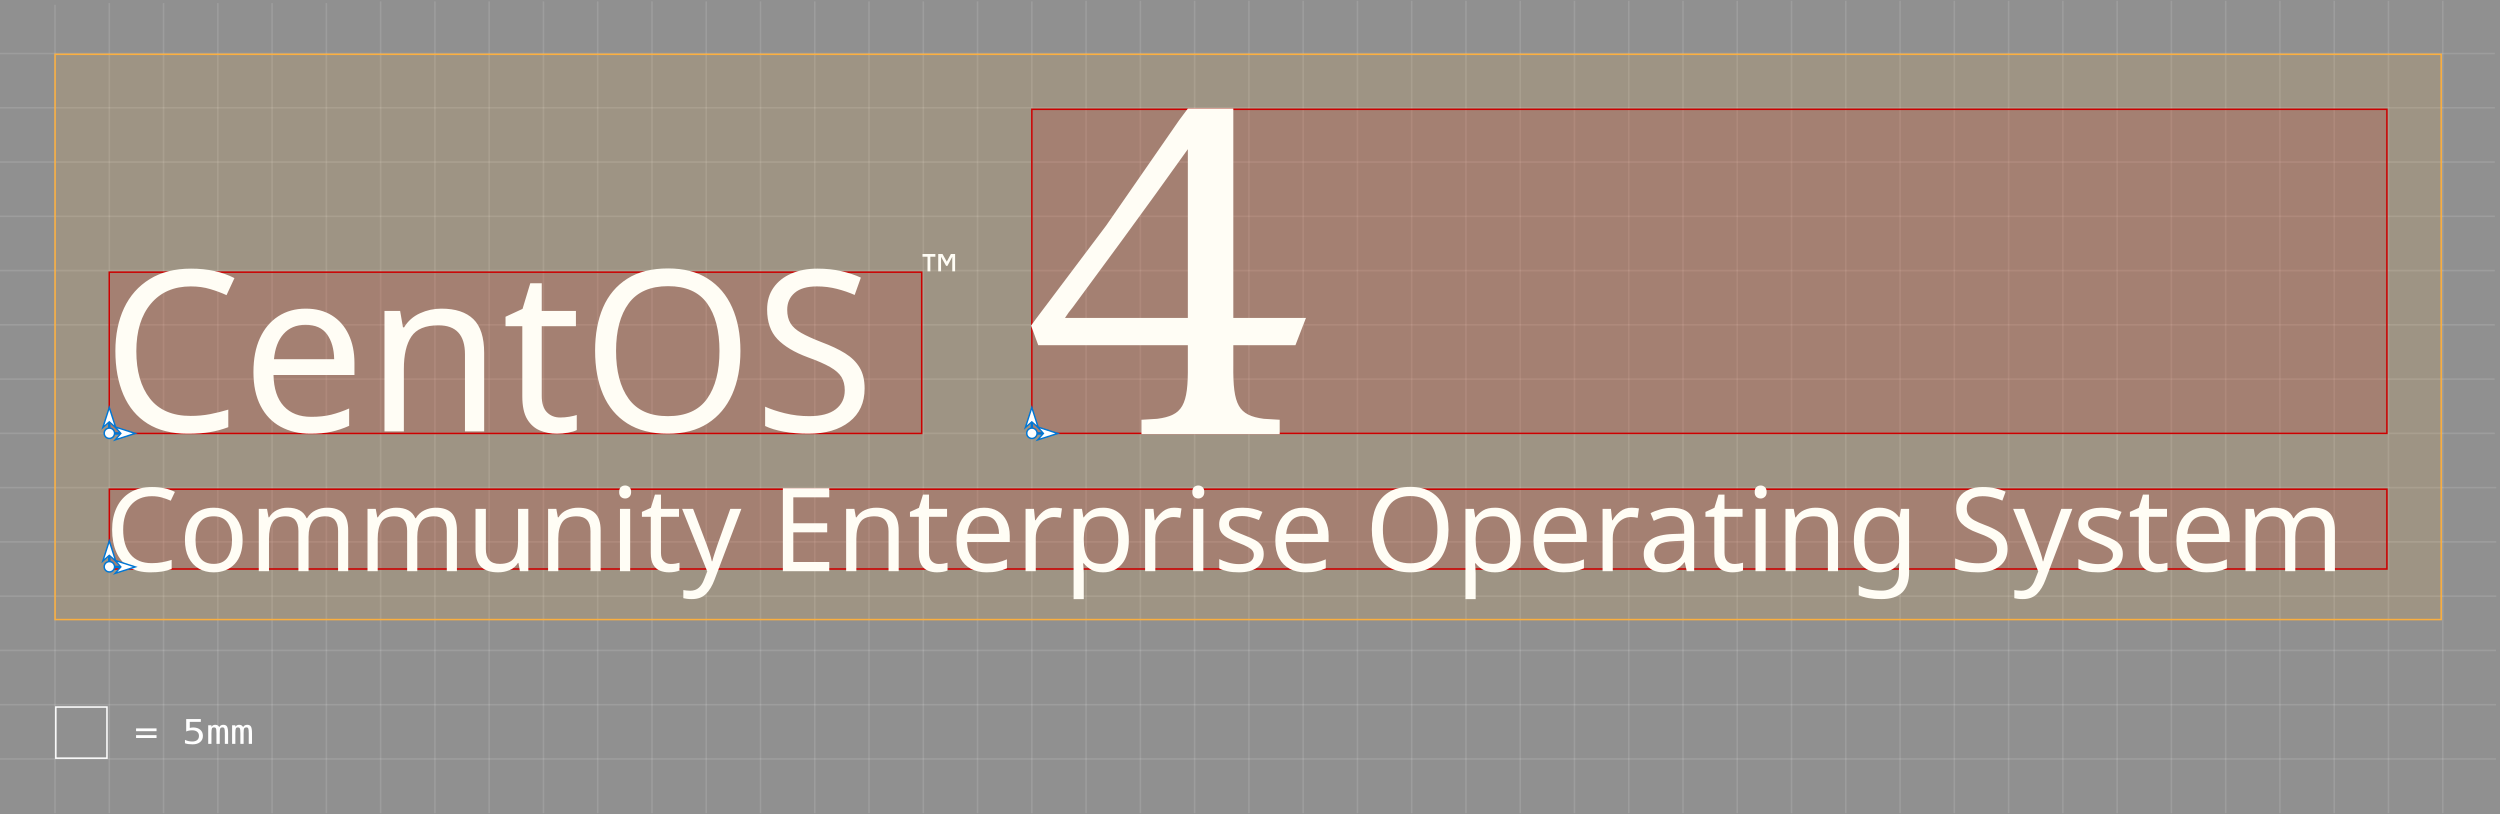
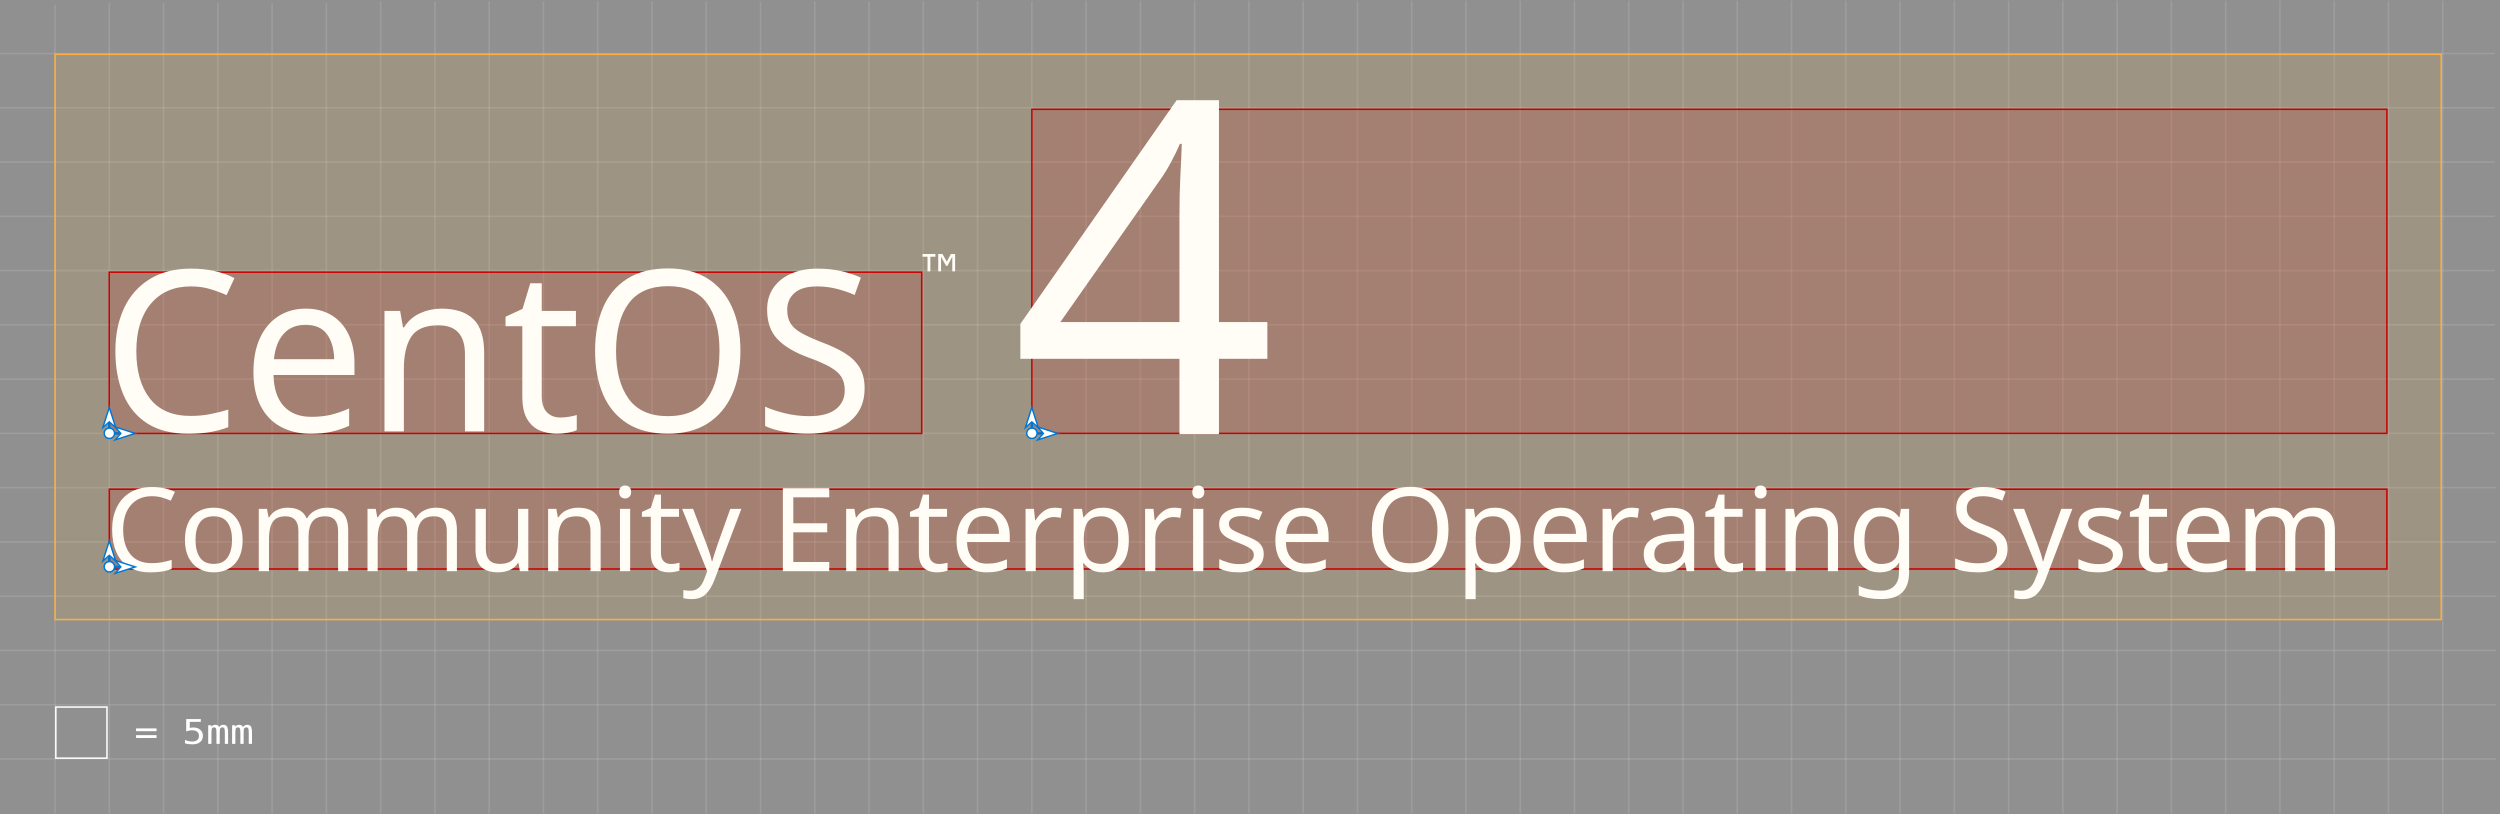
<svg xmlns="http://www.w3.org/2000/svg" xmlns:xlink="http://www.w3.org/1999/xlink" width="816.188" height="265.748" id="svg3106" version="1.0">
-   <defs id="defs3108">
-     <clipPath clipPathUnits="userSpaceOnUse" id="clipPath4429">
-       <g transform="matrix(0.9947658,0,0,1,1.786099,0)" id="g4431">
-         <path style="fill:#eea623;fill-opacity:1;fill-rule:evenodd;stroke:none;stroke-width:30;stroke-linecap:round;stroke-linejoin:round;marker:none;marker-start:none;marker-mid:none;marker-end:none;stroke-miterlimit:4;stroke-dasharray:none;stroke-dashoffset:0;stroke-opacity:1;visibility:visible;display:inline;overflow:visible" d="M 322.541,2800.938 L 318.106,2806.667 L 313.671,2800.938 L 313.671,2757.795 L 294.732,2757.795 L 318.106,2732.258 L 341.238,2757.795 L 322.541,2757.795 L 322.541,2800.938 z" id="path4433" />
-       </g>
-     </clipPath>
-   </defs>
+   <defs id="defs3108" />
  <g id="layer1" transform="translate(-0.2825948,-822.0471)">
    <rect style="fill:#8c8c8c;fill-opacity:0.955;stroke:none;stroke-width:1;stroke-linecap:round;stroke-linejoin:miter;stroke-miterlimit:4;stroke-dasharray:none;stroke-dashoffset:0;stroke-opacity:0.089;display:inline" id="CENTOSARTWORK" width="816.188" height="265.748" x="0.283" y="822.047" clip-path="none" />
    <g id="g5132" style="stroke:#ffffff;stroke-width:0.5;stroke-miterlimit:4;stroke-dasharray:none;stroke-opacity:0.118">
      <path id="path3685" d="M 18.249,823.619 L 18.249,1087.545" style="fill:none;fill-rule:evenodd;stroke:#ffffff;stroke-width:0.5;stroke-linecap:butt;stroke-linejoin:miter;stroke-miterlimit:4;stroke-dasharray:none;stroke-opacity:0.118;display:inline" />
      <path style="fill:none;fill-rule:evenodd;stroke:#ffffff;stroke-width:0.5;stroke-linecap:butt;stroke-linejoin:miter;stroke-miterlimit:4;stroke-dasharray:none;stroke-opacity:0.118;display:inline" d="M 35.965,823.06 L 35.965,1087.545" id="path3687" />
      <path id="path3689" d="M 53.682,823.06 L 53.682,1087.545" style="fill:none;fill-rule:evenodd;stroke:#ffffff;stroke-width:0.5;stroke-linecap:butt;stroke-linejoin:miter;stroke-miterlimit:4;stroke-dasharray:none;stroke-opacity:0.118;display:inline" />
      <path style="fill:none;fill-rule:evenodd;stroke:#ffffff;stroke-width:0.5;stroke-linecap:butt;stroke-linejoin:miter;stroke-miterlimit:4;stroke-dasharray:none;stroke-opacity:0.118;display:inline" d="M 71.399,823.06 L 71.399,1087.545" id="path3691" />
      <path id="path3693" d="M 89.115,823.06 L 89.115,1087.545" style="fill:none;fill-rule:evenodd;stroke:#ffffff;stroke-width:0.5;stroke-linecap:butt;stroke-linejoin:miter;stroke-miterlimit:4;stroke-dasharray:none;stroke-opacity:0.118;display:inline" />
      <path style="fill:none;fill-rule:evenodd;stroke:#ffffff;stroke-width:0.5;stroke-linecap:butt;stroke-linejoin:miter;stroke-miterlimit:4;stroke-dasharray:none;stroke-opacity:0.118;display:inline" d="M 106.832,823.06 L 106.832,1087.545" id="path3695" />
      <path id="path3697" d="M 124.548,822.502 L 124.548,1087.545" style="fill:none;fill-rule:evenodd;stroke:#ffffff;stroke-width:0.5;stroke-linecap:butt;stroke-linejoin:miter;stroke-miterlimit:4;stroke-dasharray:none;stroke-opacity:0.118;display:inline" />
      <path style="fill:none;fill-rule:evenodd;stroke:#ffffff;stroke-width:0.5;stroke-linecap:butt;stroke-linejoin:miter;stroke-miterlimit:4;stroke-dasharray:none;stroke-opacity:0.118;display:inline" d="M 142.265,822.502 L 142.265,1087.545" id="path3699" />
      <path id="path3701" d="M 159.981,822.502 L 159.981,1087.545" style="fill:none;fill-rule:evenodd;stroke:#ffffff;stroke-width:0.5;stroke-linecap:butt;stroke-linejoin:miter;stroke-miterlimit:4;stroke-dasharray:none;stroke-opacity:0.118;display:inline" />
      <path style="fill:none;fill-rule:evenodd;stroke:#ffffff;stroke-width:0.5;stroke-linecap:butt;stroke-linejoin:miter;stroke-miterlimit:4;stroke-dasharray:none;stroke-opacity:0.118;display:inline" d="M 177.698,822.502 L 177.698,1087.545" id="path3703" />
      <path id="path3705" d="M 195.414,822.502 L 195.414,1087.545" style="fill:none;fill-rule:evenodd;stroke:#ffffff;stroke-width:0.5;stroke-linecap:butt;stroke-linejoin:miter;stroke-miterlimit:4;stroke-dasharray:none;stroke-opacity:0.118;display:inline" />
      <path style="fill:none;fill-rule:evenodd;stroke:#ffffff;stroke-width:0.5;stroke-linecap:butt;stroke-linejoin:miter;stroke-miterlimit:4;stroke-dasharray:none;stroke-opacity:0.118;display:inline" d="M 213.131,822.502 L 213.131,1087.545" id="path3707" />
      <path id="path3709" d="M 230.847,822.502 L 230.847,1087.545" style="fill:none;fill-rule:evenodd;stroke:#ffffff;stroke-width:0.5;stroke-linecap:butt;stroke-linejoin:miter;stroke-miterlimit:4;stroke-dasharray:none;stroke-opacity:0.118;display:inline" />
      <path style="fill:none;fill-rule:evenodd;stroke:#ffffff;stroke-width:0.5;stroke-linecap:butt;stroke-linejoin:miter;stroke-miterlimit:4;stroke-dasharray:none;stroke-opacity:0.118;display:inline" d="M 283.997,822.502 L 283.997,1087.545" id="path3711" />
      <path id="path3713" d="M 266.281,822.502 L 266.281,1087.545" style="fill:none;fill-rule:evenodd;stroke:#ffffff;stroke-width:0.5;stroke-linecap:butt;stroke-linejoin:miter;stroke-miterlimit:4;stroke-dasharray:none;stroke-opacity:0.118;display:inline" />
      <path id="path3717" d="M 0.538,1034.391 L 814.913,1034.391" style="fill:none;fill-rule:evenodd;stroke:#ffffff;stroke-width:0.512;stroke-linecap:square;stroke-linejoin:miter;stroke-miterlimit:4;stroke-dasharray:none;stroke-opacity:0.118;display:inline" />
      <path style="fill:none;fill-rule:evenodd;stroke:#ffffff;stroke-width:0.512;stroke-linecap:square;stroke-linejoin:miter;stroke-miterlimit:4;stroke-dasharray:none;stroke-opacity:0.118;display:inline" d="M 0.538,1016.676 L 814.987,1016.676" id="path3719" />
      <path id="path3721" d="M 0.538,998.96 L 814.987,998.96" style="fill:none;fill-rule:evenodd;stroke:#ffffff;stroke-width:0.512;stroke-linecap:square;stroke-linejoin:miter;stroke-miterlimit:4;stroke-dasharray:none;stroke-opacity:0.118;display:inline" />
      <path style="fill:none;fill-rule:evenodd;stroke:#ffffff;stroke-width:0.512;stroke-linecap:square;stroke-linejoin:miter;stroke-miterlimit:4;stroke-dasharray:none;stroke-opacity:0.118;display:inline" d="M 0.538,981.245 L 814.985,981.245" id="path3723" />
      <path id="path3725" d="M 0.538,963.529 L 814.523,963.529" style="fill:none;fill-rule:evenodd;stroke:#ffffff;stroke-width:0.512;stroke-linecap:square;stroke-linejoin:miter;stroke-miterlimit:4;stroke-dasharray:none;stroke-opacity:0.118;display:inline" />
      <path style="fill:none;fill-rule:evenodd;stroke:#ffffff;stroke-width:0.512;stroke-linecap:square;stroke-linejoin:miter;stroke-miterlimit:4;stroke-dasharray:none;stroke-opacity:0.118;display:inline" d="M 0.538,945.813 L 814.447,945.813" id="path3727" />
      <path id="path3729" d="M 0.538,928.098 L 814.523,928.098" style="fill:none;fill-rule:evenodd;stroke:#ffffff;stroke-width:0.512;stroke-linecap:square;stroke-linejoin:miter;stroke-miterlimit:4;stroke-dasharray:none;stroke-opacity:0.118;display:inline" />
      <path style="fill:none;fill-rule:evenodd;stroke:#ffffff;stroke-width:0.5;stroke-linecap:butt;stroke-linejoin:miter;stroke-miterlimit:4;stroke-dasharray:none;stroke-opacity:0.118;display:inline" d="M 248.564,822.502 L 248.564,1087.545" id="path3785" />
      <path id="path3787" d="M 301.714,822.502 L 301.714,1087.545" style="fill:none;fill-rule:evenodd;stroke:#ffffff;stroke-width:0.5;stroke-linecap:butt;stroke-linejoin:miter;stroke-miterlimit:4;stroke-dasharray:none;stroke-opacity:0.118;display:inline" />
      <path style="fill:none;fill-rule:evenodd;stroke:#ffffff;stroke-width:0.5;stroke-linecap:butt;stroke-linejoin:miter;stroke-miterlimit:4;stroke-dasharray:none;stroke-opacity:0.118;display:inline" d="M 319.43,822.502 L 319.43,1087.545" id="path3789" />
      <path id="path3791" d="M 337.147,822.502 L 337.147,1087.545" style="fill:none;fill-rule:evenodd;stroke:#ffffff;stroke-width:0.5;stroke-linecap:butt;stroke-linejoin:miter;stroke-miterlimit:4;stroke-dasharray:none;stroke-opacity:0.118;display:inline" />
      <path style="fill:none;fill-rule:evenodd;stroke:#ffffff;stroke-width:0.5;stroke-linecap:butt;stroke-linejoin:miter;stroke-miterlimit:4;stroke-dasharray:none;stroke-opacity:0.118;display:inline" d="M 354.863,822.297 L 354.863,1087.545" id="path3793" />
      <path style="fill:none;fill-rule:evenodd;stroke:#ffffff;stroke-width:0.512;stroke-linecap:square;stroke-linejoin:miter;stroke-miterlimit:4;stroke-dasharray:none;stroke-opacity:0.118;display:inline" d="M 0.538,910.382 L 814.522,910.382" id="path6619" />
      <path id="path6621" d="M 0.538,892.666 L 814.522,892.666" style="fill:none;fill-rule:evenodd;stroke:#ffffff;stroke-width:0.512;stroke-linecap:square;stroke-linejoin:miter;stroke-miterlimit:4;stroke-dasharray:none;stroke-opacity:0.118;display:inline" />
      <path id="path4235" d="M 372.58,822.297 L 372.58,1087.545" style="fill:none;fill-rule:evenodd;stroke:#ffffff;stroke-width:0.5;stroke-linecap:butt;stroke-linejoin:miter;stroke-miterlimit:4;stroke-dasharray:none;stroke-opacity:0.118;display:inline" />
      <path style="fill:none;fill-rule:evenodd;stroke:#ffffff;stroke-width:0.5;stroke-linecap:butt;stroke-linejoin:miter;stroke-miterlimit:4;stroke-dasharray:none;stroke-opacity:0.118;display:inline" d="M 390.296,822.297 L 390.296,1087.545" id="path4237" />
      <path id="path4239" d="M 408.013,822.297 L 408.013,1087.545" style="fill:none;fill-rule:evenodd;stroke:#ffffff;stroke-width:0.5;stroke-linecap:butt;stroke-linejoin:miter;stroke-miterlimit:4;stroke-dasharray:none;stroke-opacity:0.118;display:inline" />
      <path style="fill:none;fill-rule:evenodd;stroke:#ffffff;stroke-width:0.5;stroke-linecap:butt;stroke-linejoin:miter;stroke-miterlimit:4;stroke-dasharray:none;stroke-opacity:0.118;display:inline" d="M 425.73,822.297 L 425.73,1087.545" id="path5011" />
      <path id="path2647" d="M 443.446,822.297 L 443.446,1087.545" style="fill:none;fill-rule:evenodd;stroke:#ffffff;stroke-width:0.5;stroke-linecap:butt;stroke-linejoin:miter;stroke-miterlimit:4;stroke-dasharray:none;stroke-opacity:0.118;display:inline" />
      <path style="fill:none;fill-rule:evenodd;stroke:#ffffff;stroke-width:0.512;stroke-linecap:square;stroke-linejoin:miter;stroke-miterlimit:4;stroke-dasharray:none;stroke-opacity:0.118;display:inline" d="M 0.538,1052.107 L 814.913,1052.107" id="path2479" />
      <path id="path2481" d="M 0.538,1069.823 L 814.913,1069.823" style="fill:none;fill-rule:evenodd;stroke:#ffffff;stroke-width:0.512;stroke-linecap:square;stroke-linejoin:miter;stroke-miterlimit:4;stroke-dasharray:none;stroke-opacity:0.118;display:inline" />
      <path style="fill:none;fill-rule:evenodd;stroke:#ffffff;stroke-width:0.5;stroke-linecap:butt;stroke-linejoin:miter;stroke-miterlimit:4;stroke-dasharray:none;stroke-opacity:0.118;display:inline" d="M 461.163,822.297 L 461.163,1087.545" id="path2485" />
      <path id="path2487" d="M 478.879,822.297 L 478.879,1087.545" style="fill:none;fill-rule:evenodd;stroke:#ffffff;stroke-width:0.5;stroke-linecap:butt;stroke-linejoin:miter;stroke-miterlimit:4;stroke-dasharray:none;stroke-opacity:0.118;display:inline" />
      <path style="fill:none;fill-rule:evenodd;stroke:#ffffff;stroke-width:0.5;stroke-linecap:butt;stroke-linejoin:miter;stroke-miterlimit:4;stroke-dasharray:none;stroke-opacity:0.118;display:inline" d="M 496.596,822.297 L 496.596,1087.545" id="path2489" />
      <path id="path2491" d="M 514.312,822.297 L 514.312,1087.545" style="fill:none;fill-rule:evenodd;stroke:#ffffff;stroke-width:0.5;stroke-linecap:butt;stroke-linejoin:miter;stroke-miterlimit:4;stroke-dasharray:none;stroke-opacity:0.118;display:inline" />
      <path style="fill:none;fill-rule:evenodd;stroke:#ffffff;stroke-width:0.5;stroke-linecap:butt;stroke-linejoin:miter;stroke-miterlimit:4;stroke-dasharray:none;stroke-opacity:0.118;display:inline" d="M 532.029,822.297 L 532.029,1087.545" id="path2493" />
      <path id="path2495" d="M 549.745,822.297 L 549.745,1087.545" style="fill:none;fill-rule:evenodd;stroke:#ffffff;stroke-width:0.5;stroke-linecap:butt;stroke-linejoin:miter;stroke-miterlimit:4;stroke-dasharray:none;stroke-opacity:0.118;display:inline" />
      <path style="fill:none;fill-rule:evenodd;stroke:#ffffff;stroke-width:0.5;stroke-linecap:butt;stroke-linejoin:miter;stroke-miterlimit:4;stroke-dasharray:none;stroke-opacity:0.118;display:inline" d="M 567.462,822.297 L 567.462,1087.545" id="path2497" />
      <path id="path2499" d="M 585.178,822.297 L 585.178,1087.545" style="fill:none;fill-rule:evenodd;stroke:#ffffff;stroke-width:0.5;stroke-linecap:butt;stroke-linejoin:miter;stroke-miterlimit:4;stroke-dasharray:none;stroke-opacity:0.118;display:inline" />
      <path style="fill:none;fill-rule:evenodd;stroke:#ffffff;stroke-width:0.5;stroke-linecap:butt;stroke-linejoin:miter;stroke-miterlimit:4;stroke-dasharray:none;stroke-opacity:0.118;display:inline" d="M 602.895,822.297 L 602.895,1087.545" id="path2501" />
      <path id="path2503" d="M 620.612,822.297 L 620.612,1087.545" style="fill:none;fill-rule:evenodd;stroke:#ffffff;stroke-width:0.5;stroke-linecap:butt;stroke-linejoin:miter;stroke-miterlimit:4;stroke-dasharray:none;stroke-opacity:0.118;display:inline" />
      <path style="fill:none;fill-rule:evenodd;stroke:#ffffff;stroke-width:0.5;stroke-linecap:butt;stroke-linejoin:miter;stroke-miterlimit:4;stroke-dasharray:none;stroke-opacity:0.118;display:inline" d="M 638.328,822.297 L 638.328,1087.545" id="path2505" />
      <path id="path2507" d="M 656.045,822.297 L 656.045,1087.545" style="fill:none;fill-rule:evenodd;stroke:#ffffff;stroke-width:0.5;stroke-linecap:butt;stroke-linejoin:miter;stroke-miterlimit:4;stroke-dasharray:none;stroke-opacity:0.118;display:inline" />
      <path style="fill:none;fill-rule:evenodd;stroke:#ffffff;stroke-width:0.5;stroke-linecap:butt;stroke-linejoin:miter;stroke-miterlimit:4;stroke-dasharray:none;stroke-opacity:0.118;display:inline" d="M 709.194,822.297 L 709.194,1087.545" id="path2509" />
      <path id="path2511" d="M 673.761,822.297 L 673.761,1087.545" style="fill:none;fill-rule:evenodd;stroke:#ffffff;stroke-width:0.5;stroke-linecap:butt;stroke-linejoin:miter;stroke-miterlimit:4;stroke-dasharray:none;stroke-opacity:0.118;display:inline" />
      <path style="fill:none;fill-rule:evenodd;stroke:#ffffff;stroke-width:0.5;stroke-linecap:butt;stroke-linejoin:miter;stroke-miterlimit:4;stroke-dasharray:none;stroke-opacity:0.118;display:inline" d="M 691.478,822.297 L 691.478,1087.545" id="path2513" />
      <path id="path2515" d="M 744.627,822.297 L 744.627,1087.545" style="fill:none;fill-rule:evenodd;stroke:#ffffff;stroke-width:0.5;stroke-linecap:butt;stroke-linejoin:miter;stroke-miterlimit:4;stroke-dasharray:none;stroke-opacity:0.118;display:inline" />
      <path style="fill:none;fill-rule:evenodd;stroke:#ffffff;stroke-width:0.5;stroke-linecap:butt;stroke-linejoin:miter;stroke-miterlimit:4;stroke-dasharray:none;stroke-opacity:0.118;display:inline" d="M 726.911,822.297 L 726.911,1087.545" id="path2517" />
      <path id="path2519" d="M 762.344,822.297 L 762.344,1087.545" style="fill:none;fill-rule:evenodd;stroke:#ffffff;stroke-width:0.5;stroke-linecap:butt;stroke-linejoin:miter;stroke-miterlimit:4;stroke-dasharray:none;stroke-opacity:0.118;display:inline" />
      <path id="path9589" d="M 0.538,874.951 L 814.522,874.951" style="fill:none;fill-rule:evenodd;stroke:#ffffff;stroke-width:0.512;stroke-linecap:square;stroke-linejoin:miter;stroke-miterlimit:4;stroke-dasharray:none;stroke-opacity:0.118;display:inline" />
      <path style="fill:none;fill-rule:evenodd;stroke:#ffffff;stroke-width:0.512;stroke-linecap:square;stroke-linejoin:miter;stroke-miterlimit:4;stroke-dasharray:none;stroke-opacity:0.118;display:inline" d="M 0.538,857.235 L 814.522,857.235" id="path9591" />
      <path id="path9593" d="M 0.538,839.519 L 814.522,839.519" style="fill:none;fill-rule:evenodd;stroke:#ffffff;stroke-width:0.512;stroke-linecap:square;stroke-linejoin:miter;stroke-miterlimit:4;stroke-dasharray:none;stroke-opacity:0.118;display:inline" />
      <path style="fill:none;fill-rule:evenodd;stroke:#ffffff;stroke-width:0.5;stroke-linecap:butt;stroke-linejoin:miter;stroke-miterlimit:4;stroke-dasharray:none;stroke-opacity:0.118;display:inline" d="M 780.061,822.297 L 780.061,1087.545" id="path4315" />
      <path id="path4317" d="M 797.777,822.297 L 797.777,1087.545" style="fill:none;fill-rule:evenodd;stroke:#ffffff;stroke-width:0.5;stroke-linecap:butt;stroke-linejoin:miter;stroke-miterlimit:4;stroke-dasharray:none;stroke-opacity:0.118;display:inline" />
    </g>
    <rect y="839.769" x="18.255" height="184.549" width="779.016" id="rect5058" style="opacity:1;fill:#fcaf3e;fill-opacity:0.137;stroke:#fcaf3e;stroke-width:0.5;stroke-linecap:round;stroke-linejoin:miter;stroke-miterlimit:4;stroke-dasharray:none;stroke-opacity:1" />
    <text xml:space="preserve" style="font-size:11.11px;font-style:normal;font-variant:normal;font-weight:normal;font-stretch:normal;text-align:start;line-height:125%;writing-mode:lr-tb;text-anchor:start;fill:#ffffff;fill-opacity:1;stroke:none;stroke-width:1;stroke-linecap:butt;stroke-linejoin:miter;stroke-miterlimit:4;stroke-dasharray:none;stroke-opacity:1;font-family:DejaVu LGC Sans Mono;-inkscape-font-specification:DejaVu LGC Sans Mono" x="40.87" y="1150.281" id="text5060" transform="scale(1.080181,0.925771)">
      <tspan id="tspan5062" x="40.87" y="1150.281" style="font-size:12px">= 5mm</tspan>
    </text>
    <rect style="opacity:1;fill:none;fill-opacity:1;stroke:#ffffff;stroke-width:0.5;stroke-linecap:round;stroke-linejoin:miter;stroke-miterlimit:4;stroke-dasharray:none;stroke-opacity:1" id="rect5066" width="16.699" height="16.699" x="18.508" y="1052.871" />
    <text xml:space="preserve" style="font-size:18.264px;font-style:normal;font-weight:normal;fill:#fffdf5;fill-opacity:1;stroke:none;stroke-width:1;stroke-linecap:butt;stroke-linejoin:miter;stroke-miterlimit:4;stroke-dasharray:none;stroke-opacity:1;font-family:Bitstream Vera Sans" x="328.937" y="836.112" id="text5087" transform="scale(0.9092079,1.099858)">
      <tspan id="tspan5089" x="328.937" y="836.112">™</tspan>
    </text>
    <rect y="857.74" x="337.156" height="105.78" width="442.392" id="rect9587" style="opacity:1;fill:#cc0000;fill-opacity:0.137;stroke:#cc0000;stroke-width:0.5;stroke-linecap:round;stroke-linejoin:miter;stroke-miterlimit:4;stroke-dasharray:none;stroke-opacity:1" />
-     <text xml:space="preserve" style="font-size:156.093px;font-style:normal;font-variant:normal;font-weight:normal;font-stretch:normal;text-align:start;line-height:0%;writing-mode:lr-tb;text-anchor:start;fill:#fffdf5;fill-opacity:1;stroke:none;stroke-width:1px;stroke-linecap:butt;stroke-linejoin:miter;stroke-opacity:1;font-family:URW Bookman L;-inkscape-font-specification:URW Bookman L" x="332.993" y="963.779" id="text9583">
-       <tspan id="tspan9585" x="332.993" y="963.779" style="font-size:156.093px;font-style:normal;font-variant:normal;font-weight:normal;font-stretch:normal;text-align:start;line-height:0%;writing-mode:lr-tb;text-anchor:start;fill:#fffdf5;font-family:URW Bookman L;-inkscape-font-specification:URW Bookman L">4</tspan>
+     <text xml:space="preserve" style="font-size:151.856px;font-style:normal;font-variant:normal;font-weight:normal;font-stretch:normal;text-align:start;line-height:0%;writing-mode:lr-tb;text-anchor:start;fill:#fffdf5;fill-opacity:1;stroke:none;stroke-width:1px;stroke-linecap:butt;stroke-linejoin:miter;stroke-opacity:1;font-family:URW Bookman L;-inkscape-font-specification:URW Bookman L" x="330.215" y="963.779" id="text9583">
+       <tspan id="tspan9585" x="330.215" y="963.779" style="font-size:151.856px;font-style:normal;font-variant:normal;font-weight:200;font-stretch:normal;text-align:start;line-height:0%;writing-mode:lr-tb;text-anchor:start;fill:#fffdf5;font-family:Denmark;-inkscape-font-specification:Denmark Ultra-Light">4</tspan>
    </text>
    <rect style="opacity:1;fill:#cc0000;fill-opacity:0.137;stroke:#cc0000;stroke-width:0.5;stroke-linecap:round;stroke-linejoin:miter;stroke-miterlimit:4;stroke-dasharray:none;stroke-opacity:1" id="rect14283" width="265.248" height="52.65" x="35.946" y="910.899" />
    <text transform="scale(0.9903898,1.009703)" xml:space="preserve" style="font-size:72.706px;font-style:normal;font-variant:normal;font-weight:200;font-stretch:normal;text-align:start;line-height:125%;writing-mode:lr-tb;text-anchor:start;fill:#fffdf5;fill-opacity:1;stroke:none;stroke-width:1;stroke-linecap:butt;stroke-linejoin:miter;stroke-miterlimit:4;stroke-dasharray:none;stroke-opacity:1;display:inline;font-family:Denmark;-inkscape-font-specification:Denmark Ultra-Light" x="33.881" y="953.645" id="text5083" clip-path="none">
      <tspan id="tspan5085" x="33.881" y="953.645" style="font-size:72.706px;font-style:normal;font-variant:normal;font-weight:200;font-stretch:normal;text-align:start;line-height:125%;writing-mode:lr-tb;text-anchor:start;fill:#fffdf5;fill-opacity:1;stroke-width:1;stroke-miterlimit:4;stroke-dasharray:none;font-family:Denmark;-inkscape-font-specification:Denmark Ultra-Light">CentOS</tspan>
    </text>
    <rect y="981.763" x="35.975" height="26.056" width="743.575" id="rect2477" style="opacity:1;fill:#cc0000;fill-opacity:0.137;stroke:#cc0000;stroke-width:0.519;stroke-linecap:round;stroke-linejoin:miter;stroke-miterlimit:4;stroke-dasharray:none;stroke-opacity:1" />
    <text clip-path="none" id="text2473" y="1008.533" x="34.576" style="font-size:37.964px;font-style:normal;font-variant:normal;font-weight:200;font-stretch:normal;text-align:start;line-height:125%;writing-mode:lr-tb;text-anchor:start;fill:#fffdf5;fill-opacity:1;stroke:none;stroke-width:1;stroke-linecap:butt;stroke-linejoin:miter;stroke-miterlimit:4;stroke-dasharray:none;stroke-opacity:1;display:inline;font-family:Denmark;-inkscape-font-specification:Denmark Ultra-Light" xml:space="preserve">
      <tspan style="font-size:37.964px;font-style:normal;font-variant:normal;font-weight:200;font-stretch:normal;text-align:start;line-height:125%;writing-mode:lr-tb;text-anchor:start;fill:#fffdf5;fill-opacity:1;stroke-width:1;stroke-miterlimit:4;stroke-dasharray:none;font-family:Denmark;-inkscape-font-specification:Denmark Ultra-Light" y="1008.533" x="34.576" id="tspan2475">Community Enterprise Operating System</tspan>
    </text>
    <g id="g4973" transform="matrix(0.3644111,0,0,0.3644111,-80.50376,656.006)">
      <g transform="matrix(0,1.31188,1.167689,0,-14.97822,-16.15833)" id="g4958" style="stroke-width:1.004;stroke-miterlimit:4;stroke-dasharray:none;display:inline">
        <path style="fill:#0076d4;fill-opacity:1;fill-rule:evenodd;stroke:none;stroke-width:1.004;stroke-linecap:butt;stroke-linejoin:miter;stroke-miterlimit:4;stroke-dasharray:none;stroke-opacity:1" d="M 745.953,286.718 L 745.953,298.029 L 747.62,298.029 L 747.62,286.718 L 745.953,286.718 z" id="path4960" />
        <path style="fill:#ffffff;fill-opacity:1;fill-rule:evenodd;stroke:#0076d4;stroke-width:1.003;marker-start:none;stroke-miterlimit:4;stroke-dasharray:none;stroke-opacity:1" d="M 746.787,295.429 L 742.387,291.029 L 746.787,306.429 L 751.187,291.029 L 746.787,295.429 z" id="path4962" />
      </g>
      <g style="stroke-width:1.004;stroke-miterlimit:4;stroke-dasharray:none;display:inline" id="g8603" transform="matrix(1.31188,0,0,-1.167689,-660.0947,1298.114)">
        <path id="path8605" d="M 745.953,286.718 L 745.953,298.029 L 747.62,298.029 L 747.62,286.718 L 745.953,286.718 z" style="fill:#0076d4;fill-opacity:1;fill-rule:evenodd;stroke:none;stroke-width:1.004;stroke-linecap:butt;stroke-linejoin:miter;stroke-miterlimit:4;stroke-dasharray:none;stroke-opacity:1" />
        <path id="path8607" d="M 746.787,295.429 L 742.387,291.029 L 746.787,306.429 L 751.187,291.029 L 746.787,295.429 z" style="fill:#ffffff;fill-opacity:1;fill-rule:evenodd;stroke:#0076d4;stroke-width:1.003;marker-start:none;stroke-miterlimit:4;stroke-dasharray:none;stroke-opacity:1" />
      </g>
      <path transform="matrix(2.65748,0,0,2.65748,-116.8062,788.671)" d="M 166,65.753 A 1.75,1.75 0 1 1 162.5,65.753 A 1.75,1.75 0 1 1 166,65.753 z" id="path8609" style="fill:#ffffff;fill-opacity:1;stroke:#0076d4;stroke-width:0.5;stroke-linecap:square;stroke-miterlimit:4;stroke-dasharray:none;stroke-dashoffset:0;stroke-opacity:1;display:inline" />
    </g>
    <use x="0" y="0" xlink:href="#g4973" id="use5738" transform="translate(0,-43.58394)" width="779.528" height="265.748" />
    <use x="0" y="0" xlink:href="#g4973" id="use5740" transform="translate(301.1843,-43.57939)" width="779.528" height="265.748" />
  </g>
</svg>
